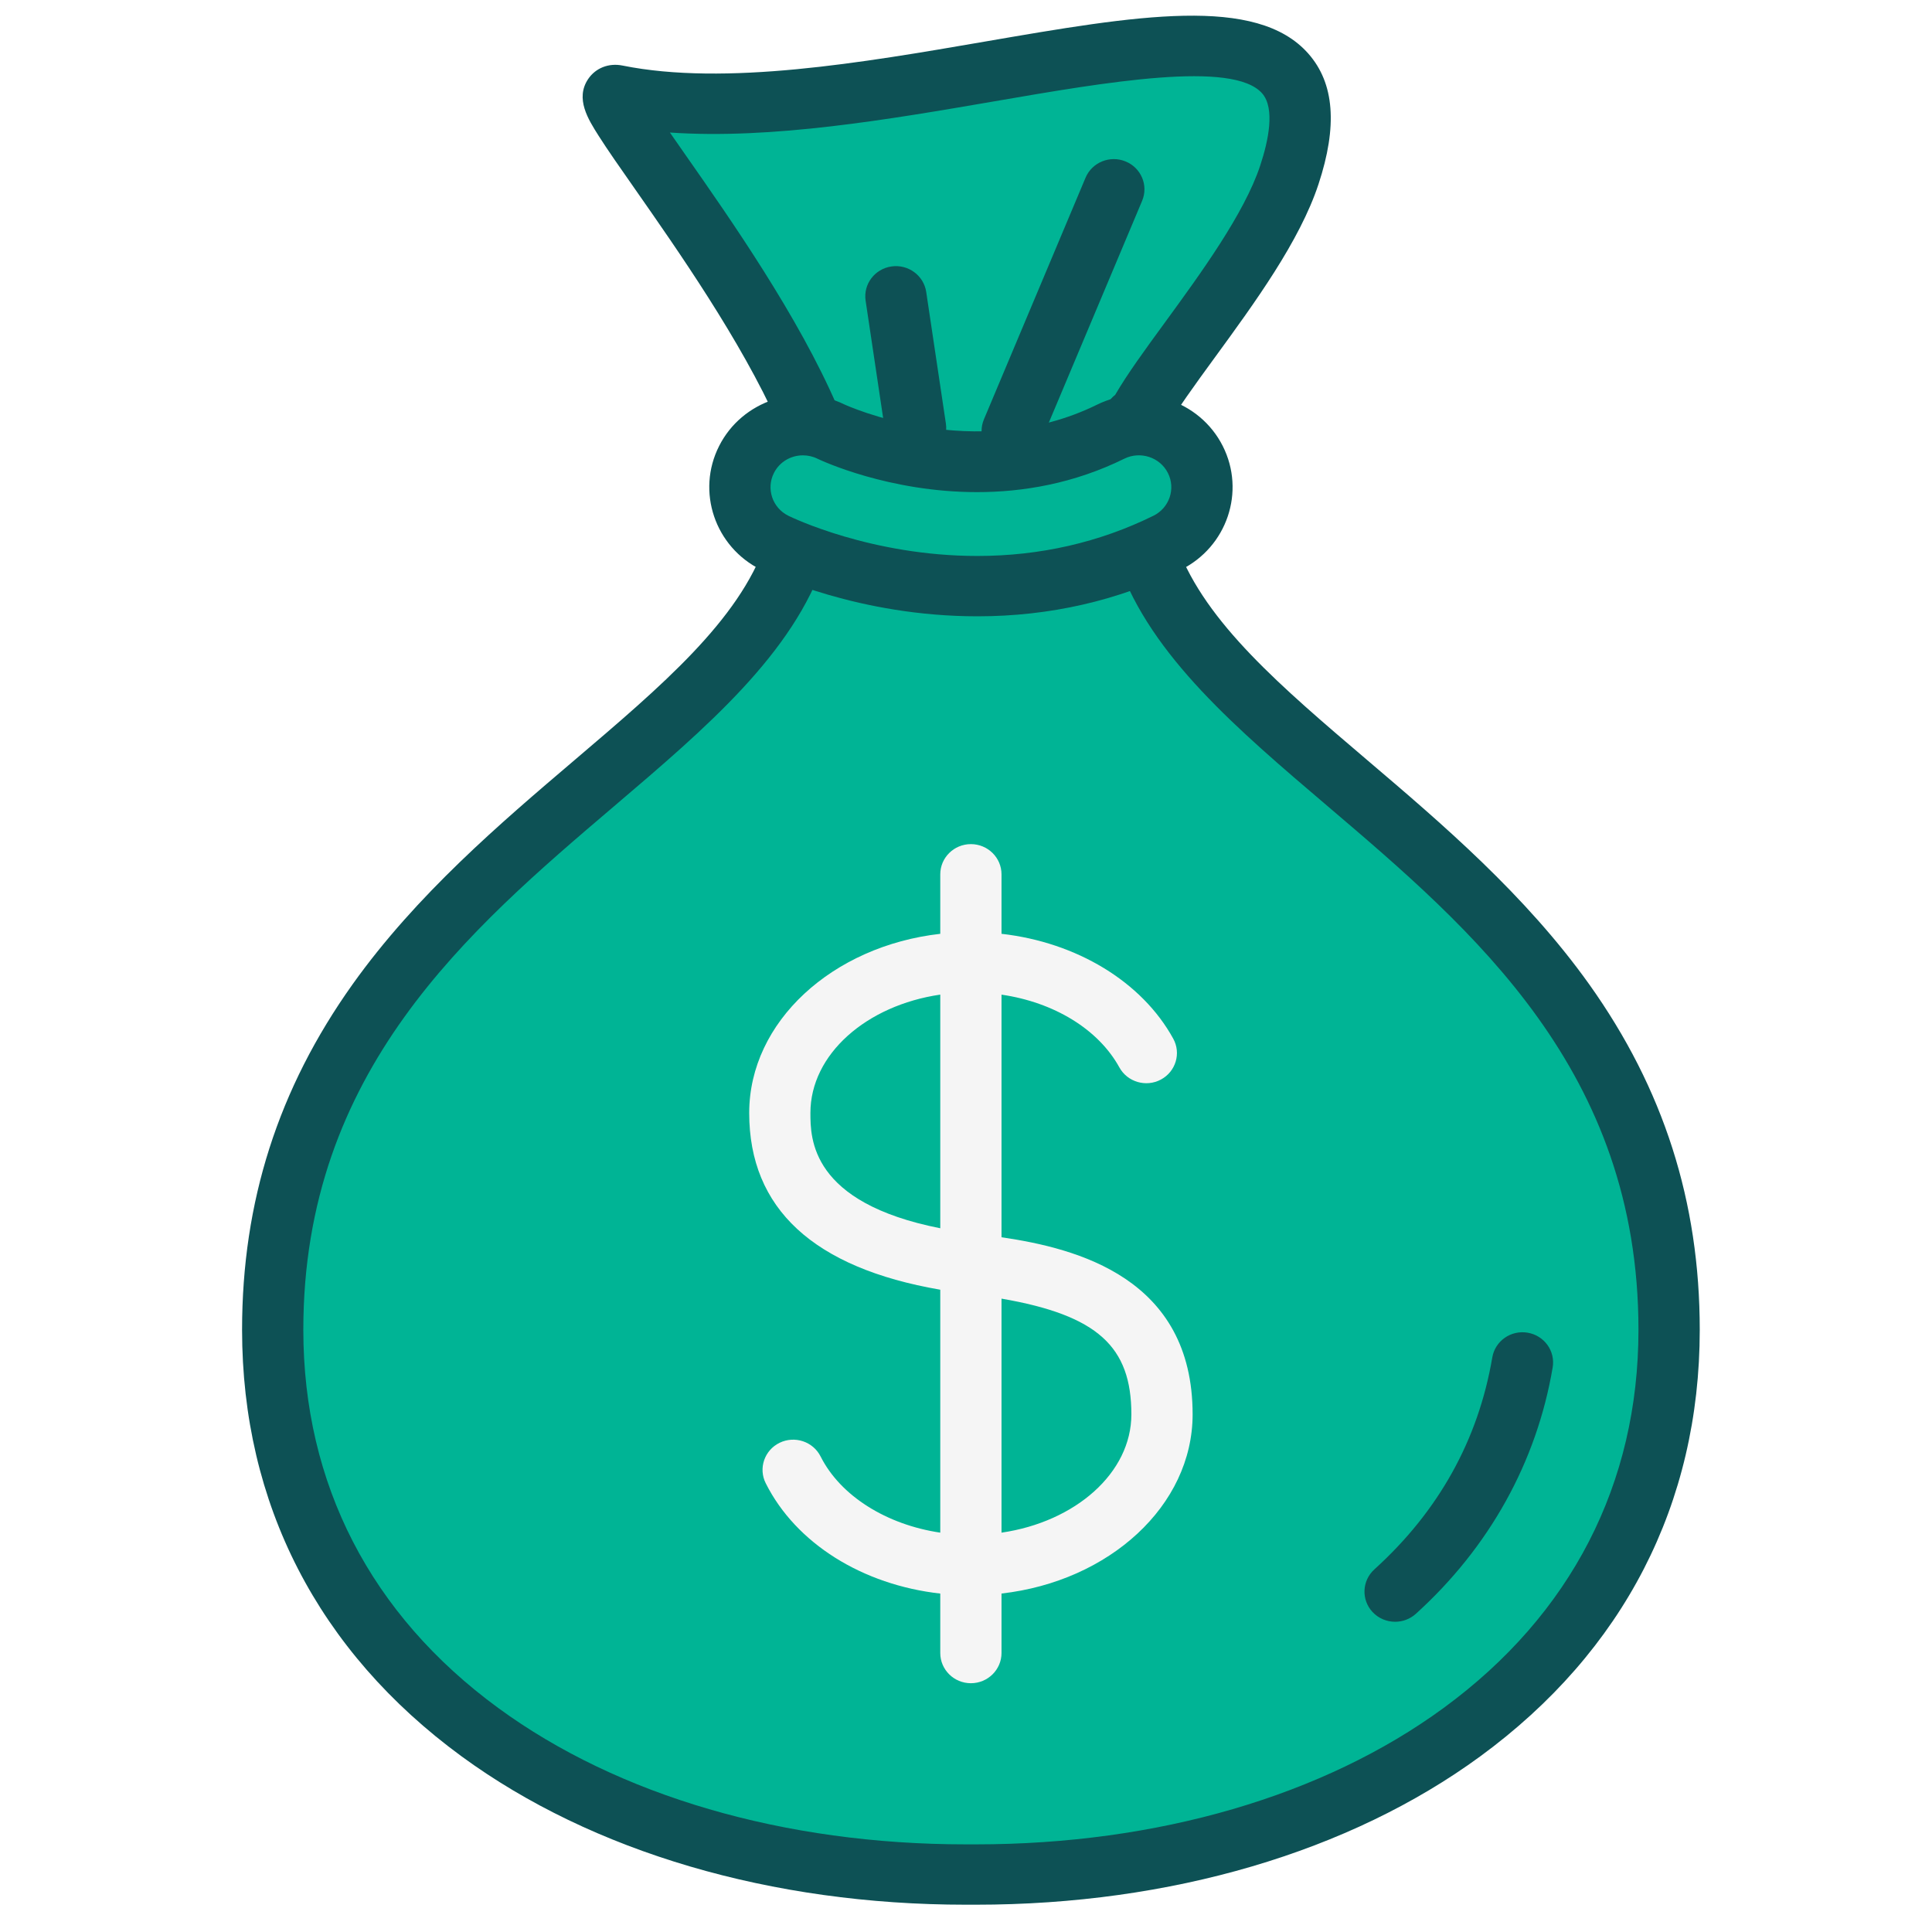
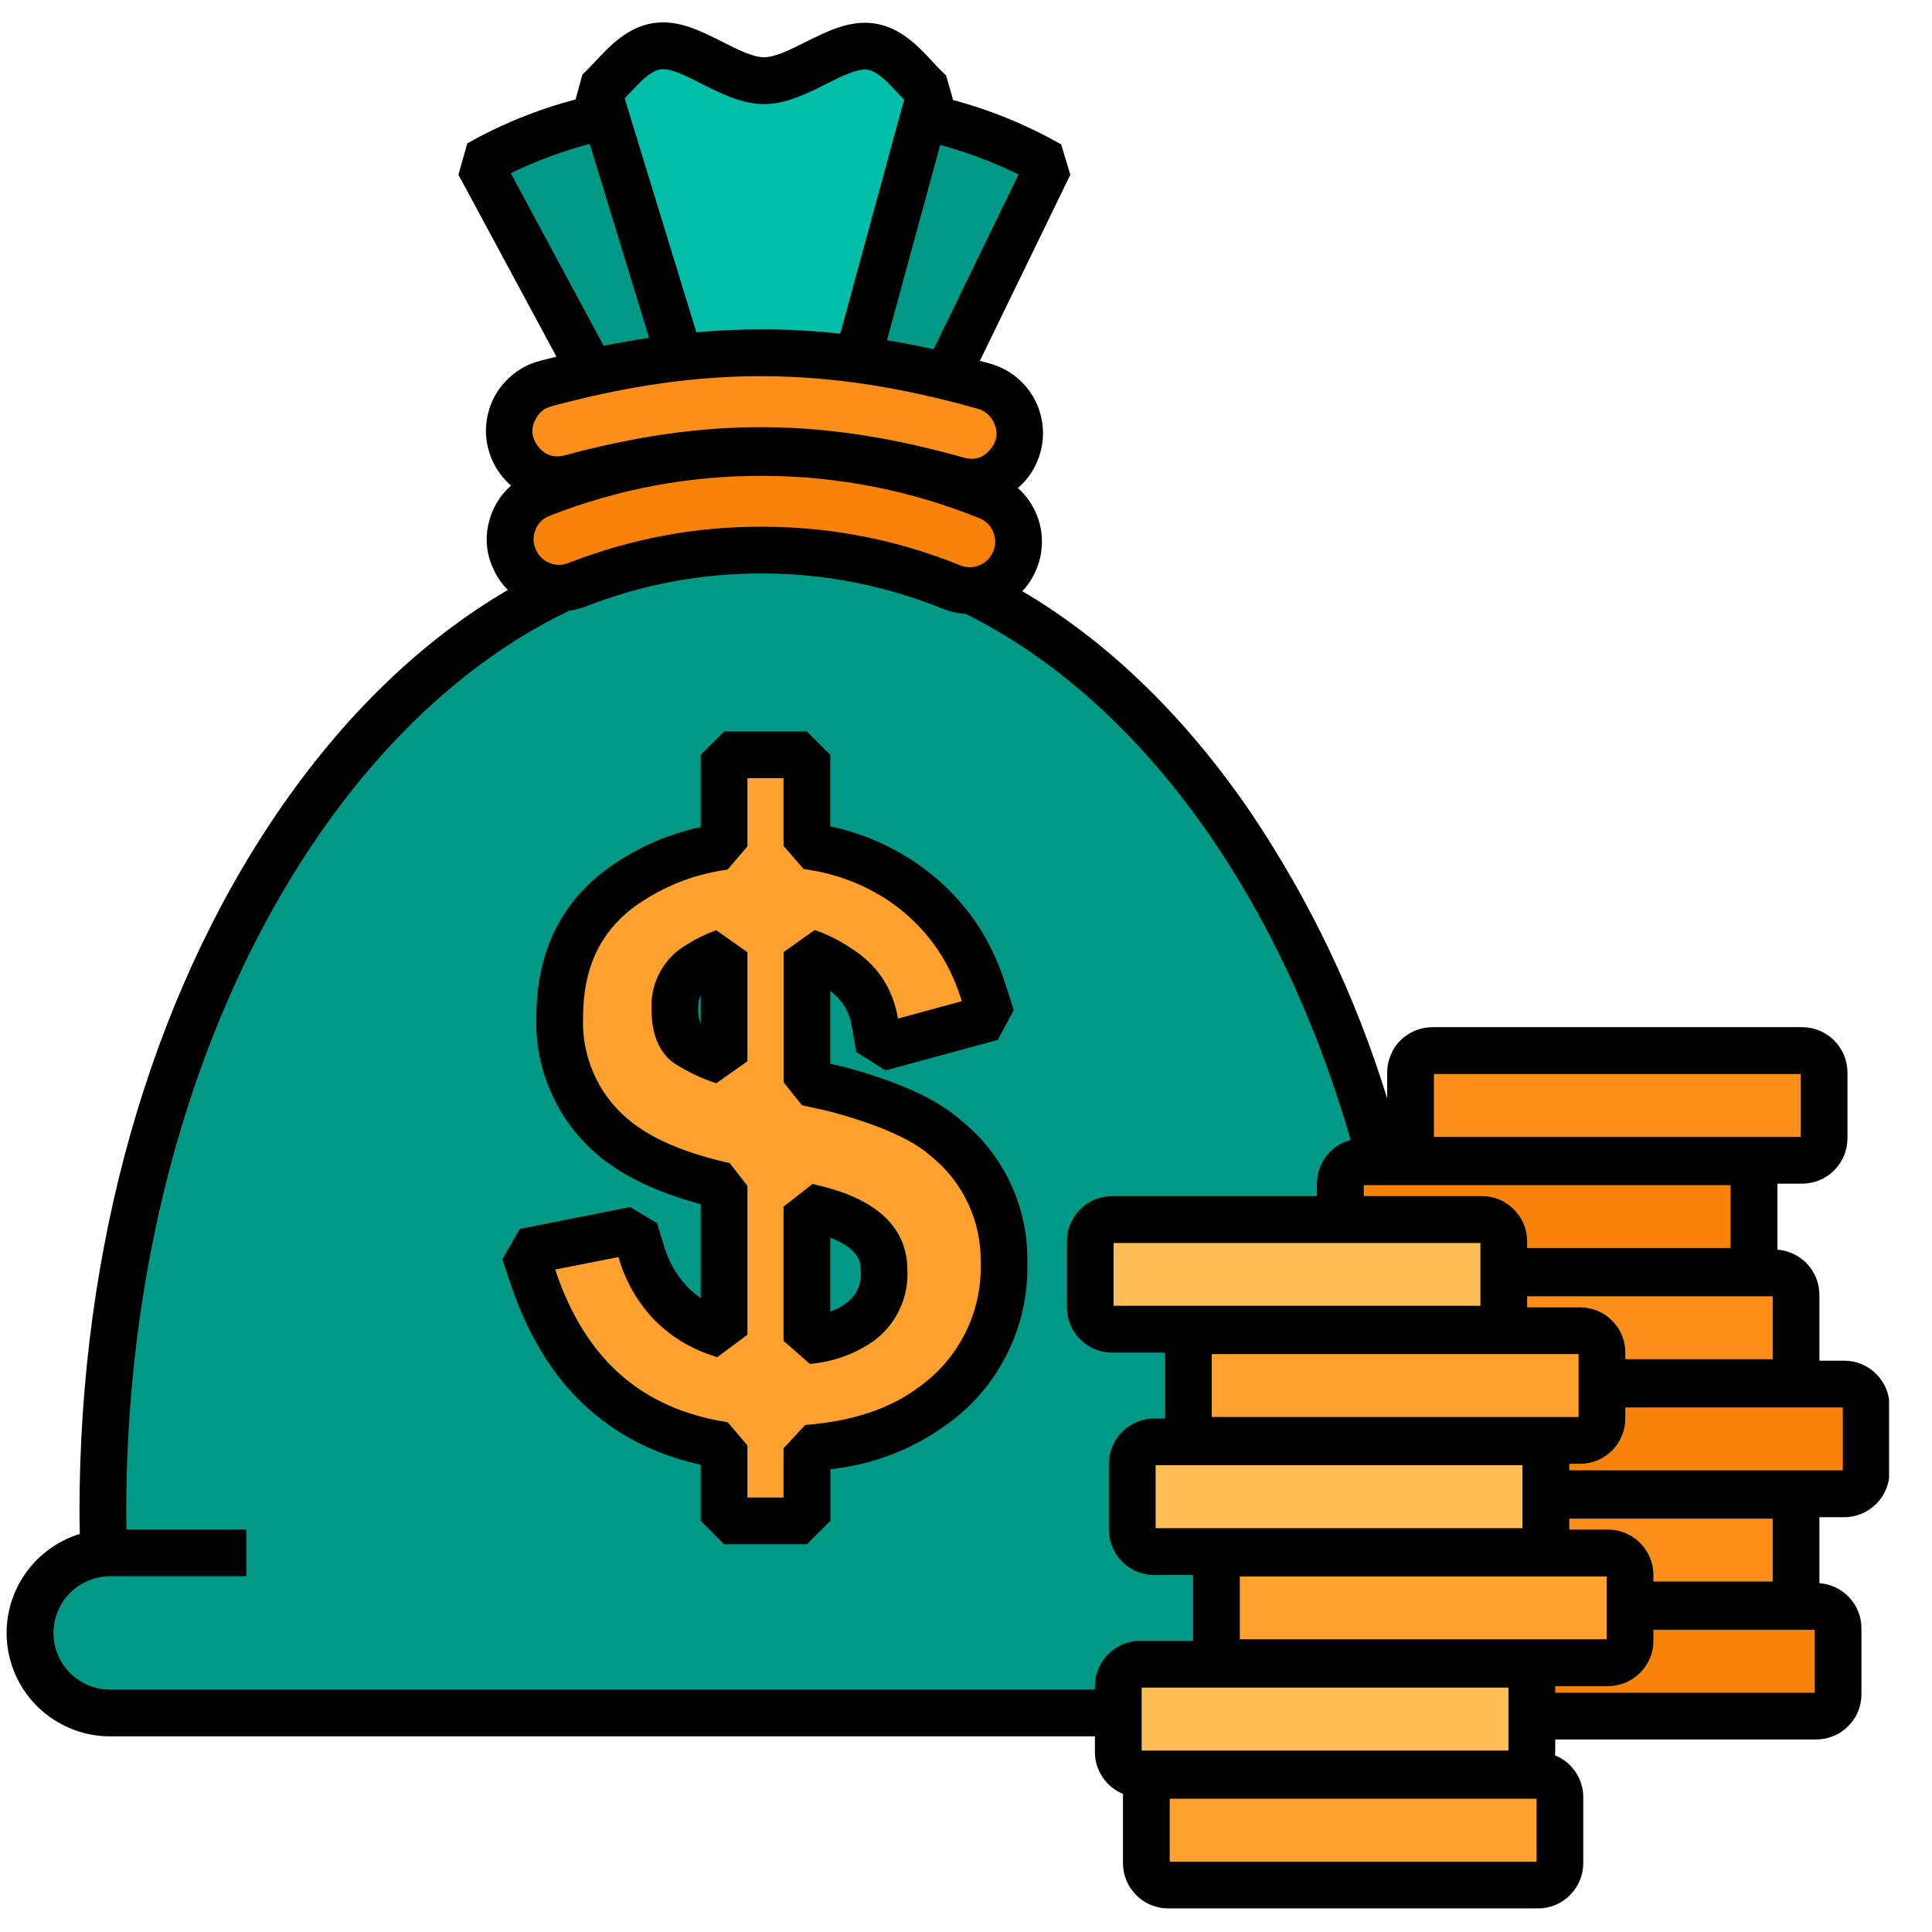
- <svg xmlns="http://www.w3.org/2000/svg" width="47" height="47" viewBox="0 0 47 47" fill="none">
-   <path d="M19.359 13.377C17.519 18.918 6.635 21.665 6.635 32.352C6.635 40.784 14.455 45.603 23.498 45.603H23.742C32.785 45.603 40.605 40.784 40.605 32.352C40.605 21.736 29.865 18.955 27.919 13.487L27.595 10.182L27.695 10.12C28.42 8.765 30.703 6.268 31.367 4.257C33.531 -2.302 21.761 3.681 14.997 2.317C14.339 2.185 18.086 6.465 19.685 10.182L19.359 13.377Z" fill="#00B495" />
-   <path d="M23.741 46.336H23.497C18.765 46.336 14.409 45.054 11.23 42.728C7.736 40.17 5.889 36.581 5.889 32.35C5.889 29.233 6.769 26.484 8.577 23.946C10.133 21.763 12.171 20.028 13.97 18.497C16.114 16.672 17.97 15.093 18.625 13.219L18.924 10.296C18.027 8.287 16.482 6.079 15.451 4.604C15.089 4.087 14.777 3.641 14.565 3.307C14.308 2.902 13.989 2.4 14.307 1.924C14.489 1.653 14.811 1.527 15.145 1.595C17.646 2.099 20.992 1.523 23.945 1.014C27.646 0.376 30.569 -0.127 31.83 1.307C32.462 2.025 32.543 3.064 32.075 4.482C31.617 5.869 30.523 7.367 29.558 8.69C29.072 9.356 28.611 9.988 28.367 10.434L28.651 13.323C29.338 15.152 31.162 16.704 33.269 18.498C35.068 20.029 37.105 21.764 38.662 23.947C40.47 26.485 41.35 29.234 41.35 32.351C41.35 36.581 39.503 40.17 36.009 42.728C32.83 45.055 28.473 46.336 23.741 46.336ZM16.297 3.224C16.421 3.404 16.552 3.59 16.677 3.77C17.773 5.336 19.428 7.701 20.371 9.893C20.419 10.007 20.439 10.131 20.426 10.254L20.1 13.449C20.094 13.502 20.084 13.553 20.067 13.604C19.305 15.896 17.186 17.7 14.944 19.609C11.398 22.628 7.379 26.048 7.379 32.351C7.379 36.099 9.018 39.279 12.119 41.549C15.042 43.689 19.082 44.868 23.497 44.868H23.741C28.156 44.868 32.197 43.689 35.12 41.549C38.22 39.279 39.859 36.098 39.859 32.351C39.859 26.048 35.84 22.628 32.294 19.609C30.091 17.734 28.01 15.962 27.215 13.729C27.195 13.673 27.182 13.616 27.176 13.557L26.851 10.251C26.827 10.002 26.933 9.759 27.129 9.606C27.421 9.102 27.854 8.509 28.348 7.833C29.204 6.659 30.271 5.198 30.657 4.028C30.856 3.428 31.024 2.636 30.704 2.271C29.995 1.465 26.916 1.995 24.201 2.463C21.634 2.904 18.782 3.396 16.297 3.224Z" fill="#0D5155" />
-   <path d="M24.624 11.218C24.529 11.218 24.432 11.199 24.338 11.162C23.958 11.007 23.778 10.577 23.936 10.202L26.408 4.324C26.565 3.949 27.001 3.771 27.381 3.927C27.762 4.082 27.942 4.512 27.784 4.887L25.312 10.764C25.193 11.047 24.916 11.218 24.624 11.218Z" fill="#0D5155" />
-   <path d="M22.273 11.148C21.91 11.148 21.591 10.886 21.537 10.521L21.058 7.315C20.998 6.914 21.279 6.541 21.686 6.482C22.093 6.423 22.471 6.7 22.532 7.101L23.011 10.306C23.071 10.708 22.789 11.081 22.382 11.14C22.345 11.146 22.309 11.148 22.273 11.148Z" fill="#0D5155" />
-   <path d="M29.013 34.407C29.013 31.092 26.202 30.368 24.364 30.099V24.197C25.637 24.382 26.719 25.036 27.231 25.967C27.427 26.323 27.88 26.456 28.241 26.263C28.603 26.069 28.738 25.623 28.541 25.267C27.778 23.878 26.186 22.923 24.364 22.717V21.27C24.364 20.864 24.03 20.535 23.619 20.535C23.208 20.535 22.874 20.864 22.874 21.27V22.717C20.251 23.014 18.226 24.855 18.226 27.075C18.226 29.4 19.789 30.844 22.874 31.375V37.285C21.568 37.091 20.447 36.394 19.963 35.432C19.78 35.068 19.333 34.92 18.965 35.099C18.596 35.279 18.445 35.721 18.628 36.083C19.364 37.55 20.985 38.555 22.874 38.767V40.213C22.874 40.619 23.208 40.948 23.619 40.948C24.03 40.948 24.364 40.618 24.364 40.213V38.766C26.987 38.468 29.013 36.627 29.013 34.407ZM19.715 27.074C19.715 25.648 21.077 24.458 22.874 24.196V29.88C19.715 29.257 19.715 27.692 19.715 27.074ZM24.364 37.285V31.592C26.705 31.997 27.523 32.762 27.523 34.407C27.523 35.832 26.161 37.023 24.364 37.285Z" fill="#F5F5F5" />
-   <path d="M33.939 39.453C33.738 39.453 33.537 39.373 33.39 39.216C33.112 38.917 33.132 38.453 33.435 38.178C34.998 36.763 35.962 35.029 36.303 33.023C36.371 32.623 36.754 32.353 37.16 32.42C37.566 32.487 37.84 32.865 37.772 33.266C37.382 35.569 36.23 37.642 34.443 39.26C34.3 39.389 34.119 39.453 33.939 39.453Z" fill="#0D5155" />
-   <path d="M23.778 14.261C21.035 14.261 18.976 13.269 18.848 13.206C18.09 12.833 17.783 11.925 18.163 11.178C18.54 10.434 19.456 10.13 20.213 10.499C20.271 10.527 23.712 12.136 27.023 10.503C27.781 10.131 28.702 10.432 29.08 11.179C29.458 11.925 29.152 12.834 28.394 13.207C26.787 13.997 25.191 14.261 23.778 14.261Z" fill="#00B495" />
-   <path d="M23.777 14.993C20.896 14.993 18.749 13.977 18.514 13.861C17.39 13.307 16.933 11.955 17.495 10.848C18.053 9.746 19.42 9.292 20.542 9.839C20.567 9.851 23.728 11.304 26.689 9.844C27.814 9.292 29.185 9.742 29.745 10.848C30.307 11.956 29.85 13.307 28.727 13.861C27.201 14.613 25.536 14.993 23.777 14.993ZM19.533 11.077C19.242 11.077 18.965 11.234 18.828 11.505C18.633 11.888 18.791 12.356 19.179 12.547C19.26 12.587 21.194 13.525 23.776 13.525C25.302 13.525 26.743 13.195 28.059 12.547C28.448 12.356 28.606 11.888 28.411 11.505C28.218 11.123 27.742 10.967 27.353 11.158C26.117 11.768 24.875 11.972 23.768 11.972C21.623 11.972 19.988 11.208 19.886 11.159C19.773 11.103 19.652 11.077 19.533 11.077Z" fill="#0D5155" />
+ <svg xmlns="http://www.w3.org/2000/svg" width="90" zoomAndPan="magnify" viewBox="0 0 67.5 67.5" height="90" preserveAspectRatio="xMidYMid meet" version="1.0">
+   <defs>
+     <clipPath id="id1">
+       <path d="M 0 0.676 L 66 0.676 L 66 66.676 L 0 66.676 Z M 0 0.676 " clip-rule="nonzero" />
+     </clipPath>
+   </defs>
+   <path fill="#009986" d="M 49.594 57.582 C 49.742 56.027 49.82 54.441 49.82 52.828 C 49.82 34.113 39.477 18.941 26.719 18.941 C 13.957 18.941 3.613 34.113 3.613 52.828 C 3.613 54.441 3.691 56.027 3.84 57.582 Z M 49.594 57.582 " fill-opacity="1" fill-rule="nonzero" />
+   <path fill="#009986" d="M 8.625 54.254 L 3.867 54.254 C 3.496 54.254 3.137 54.328 2.797 54.469 C 2.453 54.609 2.148 54.812 1.887 55.074 C 1.625 55.336 1.426 55.641 1.281 55.98 C 1.141 56.324 1.07 56.68 1.07 57.051 C 1.07 57.422 1.141 57.777 1.281 58.121 C 1.426 58.465 1.625 58.766 1.887 59.027 C 2.152 59.293 2.453 59.492 2.797 59.637 C 3.137 59.777 3.496 59.848 3.867 59.848 L 49.57 59.848 C 49.941 59.848 50.297 59.777 50.641 59.637 C 50.98 59.492 51.285 59.293 51.547 59.027 C 51.809 58.766 52.012 58.465 52.152 58.121 C 52.297 57.777 52.367 57.422 52.367 57.051 C 52.367 56.68 52.297 56.324 52.152 55.98 C 52.012 55.637 51.809 55.336 51.547 55.074 C 51.285 54.812 50.984 54.609 50.641 54.469 C 50.297 54.324 49.941 54.254 49.57 54.254 L 44.809 54.254 " fill-opacity="1" fill-rule="nonzero" />
+   <path fill="#ffa12e" d="M 33.031 39.738 C 32.281 39.086 31.031 38.531 29.199 38.039 L 28.211 37.816 L 28.211 33.262 C 28.594 33.398 28.953 33.578 29.293 33.809 C 30.004 34.242 30.43 34.871 30.578 35.688 L 30.742 36.609 L 34.66 35.539 L 34.383 34.684 C 33.887 33.059 32.938 31.762 31.531 30.801 C 30.523 30.125 29.414 29.711 28.211 29.551 L 28.211 26.371 L 25.316 26.371 L 25.316 29.574 C 24.035 29.75 22.867 30.207 21.805 30.945 C 20.324 31.996 19.574 33.543 19.574 35.539 C 19.547 36.332 19.691 37.09 20.008 37.812 C 20.324 38.539 20.781 39.16 21.379 39.68 C 22.234 40.43 23.504 41.004 25.145 41.387 L 25.316 41.43 L 25.316 46.633 C 25.219 46.605 25.121 46.574 25.027 46.539 C 24.406 46.316 23.867 45.969 23.414 45.492 C 22.941 44.977 22.609 44.383 22.418 43.711 L 22.191 42.973 L 18.34 43.734 L 18.652 44.656 C 19.789 48.027 22.027 49.988 25.316 50.5 L 25.316 53.137 L 28.211 53.137 L 28.211 50.598 C 30.008 50.461 31.484 49.965 32.605 49.117 C 33.406 48.543 34.027 47.816 34.465 46.938 C 34.906 46.055 35.117 45.121 35.094 44.137 C 35.113 43.285 34.945 42.469 34.582 41.695 C 34.219 40.922 33.703 40.27 33.031 39.738 Z M 24.051 36.484 C 23.746 36.277 23.598 35.859 23.598 35.203 C 23.586 34.887 23.656 34.594 23.812 34.32 C 23.969 34.047 24.184 33.836 24.457 33.688 C 24.73 33.516 25.016 33.379 25.316 33.27 L 25.316 37.078 C 24.871 36.93 24.449 36.734 24.051 36.484 Z M 30.062 46.191 C 29.504 46.57 28.887 46.789 28.211 46.84 L 28.211 42.156 L 28.324 42.184 C 30.906 42.766 30.906 43.941 30.906 44.383 C 30.926 44.734 30.859 45.07 30.711 45.391 C 30.562 45.711 30.344 45.977 30.062 46.191 Z M 30.062 46.191 " fill-opacity="1" fill-rule="nonzero" />
+   <path fill="#009986" d="M 23.441 18.133 L 30.652 18.145 L 36.68 5.746 C 34.305 4.359 30.777 3.465 26.832 3.426 C 26.793 3.426 26.758 3.426 26.723 3.426 C 26.684 3.426 26.648 3.426 26.613 3.426 C 22.664 3.453 19.137 4.336 16.754 5.715 Z M 23.441 18.133 " fill-opacity="1" fill-rule="nonzero" />
+   <path fill="#00bea7" d="M 30.43 1.625 C 29.293 1.469 27.926 2.82 26.707 2.82 C 25.488 2.816 24.133 1.461 22.996 1.613 C 22.129 1.727 21.566 2.613 20.914 3.211 L 24.754 15.734 L 29.105 15.742 L 32.52 3.238 C 31.863 2.637 31.301 1.746 30.43 1.625 Z M 30.43 1.625 " fill-opacity="1" fill-rule="nonzero" />
+   <path fill="#f9820b" d="M 35.398 19.719 C 35.301 19.906 35.172 20.07 35.012 20.211 C 34.852 20.348 34.672 20.457 34.473 20.527 C 34.277 20.602 34.07 20.637 33.859 20.633 C 33.645 20.629 33.441 20.586 33.246 20.508 C 31.152 19.66 28.973 19.23 26.715 19.219 C 24.453 19.207 22.273 19.609 20.168 20.43 C 19.973 20.508 19.766 20.547 19.555 20.551 C 19.344 20.551 19.137 20.512 18.938 20.438 C 18.742 20.363 18.562 20.254 18.406 20.113 C 18.246 19.973 18.121 19.805 18.023 19.617 C 17.914 19.402 17.855 19.18 17.84 18.938 C 17.828 18.699 17.863 18.469 17.945 18.246 C 18.031 18.02 18.156 17.824 18.324 17.652 C 18.488 17.48 18.684 17.352 18.906 17.262 C 21.422 16.277 24.031 15.793 26.734 15.809 C 29.438 15.824 32.039 16.34 34.543 17.352 C 34.766 17.445 34.957 17.578 35.121 17.75 C 35.289 17.922 35.41 18.121 35.492 18.348 C 35.574 18.574 35.605 18.805 35.59 19.043 C 35.574 19.281 35.508 19.508 35.398 19.719 Z M 35.398 19.719 " fill-opacity="1" fill-rule="nonzero" />
+   <path fill="#fc8f1a" d="M 33.469 16.941 C 28.633 15.574 24.797 15.551 19.945 16.863 C 19.734 16.918 19.52 16.934 19.301 16.906 C 19.082 16.879 18.875 16.812 18.684 16.707 C 18.492 16.602 18.324 16.461 18.188 16.293 C 18.047 16.121 17.945 15.93 17.883 15.723 C 17.812 15.5 17.789 15.273 17.812 15.039 C 17.836 14.809 17.906 14.59 18.02 14.387 C 18.133 14.184 18.281 14.012 18.465 13.867 C 18.648 13.723 18.852 13.621 19.074 13.562 C 24.516 12.098 28.953 12.125 34.375 13.652 C 34.602 13.715 34.805 13.816 34.984 13.965 C 35.168 14.109 35.312 14.285 35.426 14.488 C 35.535 14.695 35.602 14.914 35.621 15.145 C 35.645 15.375 35.617 15.602 35.547 15.824 C 35.48 16.035 35.375 16.223 35.234 16.391 C 35.094 16.559 34.926 16.695 34.73 16.801 C 34.539 16.902 34.332 16.969 34.113 16.992 C 33.895 17.016 33.68 17 33.469 16.941 Z M 33.469 16.941 " fill-opacity="1" fill-rule="nonzero" />
+   <path fill="#f9820b" d="M 50.535 56.125 L 63.453 56.125 C 63.664 56.125 63.844 56.199 63.996 56.348 C 64.145 56.5 64.219 56.68 64.219 56.891 L 64.219 59.191 C 64.219 59.402 64.145 59.582 63.996 59.734 C 63.844 59.883 63.664 59.957 63.453 59.957 L 50.535 59.957 C 50.324 59.957 50.145 59.883 49.996 59.734 C 49.844 59.582 49.77 59.402 49.77 59.191 L 49.77 56.891 C 49.77 56.68 49.844 56.5 49.996 56.348 C 50.145 56.199 50.324 56.125 50.535 56.125 Z M 50.535 56.125 " fill-opacity="1" fill-rule="nonzero" />
+   <path fill="#fc8f1a" d="M 49.066 52.242 L 61.984 52.242 C 62.195 52.242 62.375 52.316 62.523 52.465 C 62.676 52.613 62.75 52.797 62.75 53.008 L 62.75 55.309 C 62.75 55.52 62.676 55.699 62.523 55.848 C 62.375 56 62.195 56.074 61.984 56.074 L 49.066 56.074 C 48.855 56.074 48.676 56 48.523 55.848 C 48.375 55.699 48.301 55.52 48.301 55.309 L 48.301 53.008 C 48.301 52.797 48.375 52.613 48.523 52.465 C 48.676 52.316 48.855 52.242 49.066 52.242 Z M 49.066 52.242 " fill-opacity="1" fill-rule="nonzero" />
+   <path fill="#f9820b" d="M 51.516 48.355 L 64.434 48.355 C 64.645 48.355 64.824 48.434 64.977 48.582 C 65.125 48.73 65.199 48.91 65.199 49.125 L 65.199 51.422 C 65.199 51.637 65.125 51.816 64.977 51.965 C 64.824 52.113 64.645 52.191 64.434 52.191 L 51.516 52.191 C 51.305 52.191 51.125 52.113 50.977 51.965 C 50.824 51.816 50.75 51.637 50.75 51.422 L 50.75 49.125 C 50.75 48.91 50.824 48.73 50.977 48.582 C 51.125 48.434 51.305 48.355 51.516 48.355 Z M 51.516 48.355 " fill-opacity="1" fill-rule="nonzero" />
+   <path fill="#fc8f1a" d="M 49.066 44.473 L 61.984 44.473 C 62.195 44.473 62.375 44.547 62.523 44.699 C 62.676 44.848 62.75 45.027 62.75 45.238 L 62.75 47.539 C 62.75 47.75 62.676 47.93 62.523 48.082 C 62.375 48.23 62.195 48.305 61.984 48.305 L 49.066 48.305 C 48.855 48.305 48.676 48.23 48.523 48.082 C 48.375 47.93 48.301 47.75 48.301 47.539 L 48.301 45.238 C 48.301 45.027 48.375 44.848 48.523 44.699 C 48.676 44.547 48.855 44.473 49.066 44.473 Z M 49.066 44.473 " fill-opacity="1" fill-rule="nonzero" />
+   <path fill="#f9820b" d="M 47.598 40.59 L 60.512 40.59 C 60.723 40.59 60.906 40.664 61.055 40.812 C 61.203 40.965 61.281 41.145 61.281 41.355 L 61.281 43.656 C 61.281 43.867 61.203 44.047 61.055 44.199 C 60.906 44.348 60.723 44.422 60.512 44.422 L 47.598 44.422 C 47.383 44.422 47.203 44.348 47.055 44.199 C 46.902 44.047 46.828 43.867 46.828 43.656 L 46.828 41.355 C 46.828 41.145 46.902 40.965 47.055 40.812 C 47.203 40.664 47.383 40.59 47.598 40.59 Z M 47.598 40.59 " fill-opacity="1" fill-rule="nonzero" />
+   <path fill="#fc8f1a" d="M 50.047 36.703 L 62.965 36.703 C 63.176 36.703 63.355 36.781 63.504 36.93 C 63.656 37.078 63.73 37.262 63.73 37.473 L 63.73 39.77 C 63.73 39.984 63.656 40.164 63.504 40.312 C 63.355 40.465 63.176 40.539 62.965 40.539 L 50.047 40.539 C 49.836 40.539 49.652 40.465 49.504 40.312 C 49.355 40.164 49.281 39.984 49.281 39.77 L 49.281 37.473 C 49.281 37.262 49.355 37.078 49.504 36.93 C 49.652 36.781 49.836 36.703 50.047 36.703 Z M 50.047 36.703 " fill-opacity="1" fill-rule="nonzero" />
+   <path fill="#ffa12e" d="M 40.816 62.027 L 53.734 62.027 C 53.945 62.027 54.125 62.102 54.273 62.25 C 54.426 62.402 54.5 62.582 54.5 62.793 L 54.5 65.094 C 54.5 65.305 54.426 65.484 54.273 65.637 C 54.125 65.785 53.945 65.859 53.734 65.859 L 40.816 65.859 C 40.605 65.859 40.426 65.785 40.273 65.637 C 40.125 65.484 40.051 65.305 40.051 65.094 L 40.051 62.793 C 40.051 62.582 40.125 62.402 40.273 62.25 C 40.426 62.102 40.605 62.027 40.816 62.027 Z M 40.816 62.027 " fill-opacity="1" fill-rule="nonzero" />
+   <path fill="#ffbe55" d="M 39.836 58.145 L 52.754 58.145 C 52.965 58.145 53.145 58.219 53.293 58.367 C 53.445 58.52 53.52 58.699 53.52 58.91 L 53.52 61.211 C 53.52 61.422 53.445 61.602 53.293 61.75 C 53.145 61.902 52.965 61.977 52.754 61.977 L 39.836 61.977 C 39.625 61.977 39.445 61.902 39.293 61.75 C 39.145 61.602 39.07 61.422 39.07 61.211 L 39.07 58.91 C 39.07 58.699 39.145 58.52 39.293 58.367 C 39.445 58.219 39.625 58.145 39.836 58.145 Z M 39.836 58.145 " fill-opacity="1" fill-rule="nonzero" />
+   <path fill="#ffa12e" d="M 43.266 54.258 L 56.184 54.258 C 56.395 54.258 56.574 54.336 56.727 54.484 C 56.875 54.633 56.949 54.812 56.949 55.027 L 56.949 57.324 C 56.949 57.539 56.875 57.719 56.727 57.867 C 56.574 58.016 56.395 58.094 56.184 58.094 L 43.266 58.094 C 43.055 58.094 42.875 58.016 42.727 57.867 C 42.574 57.719 42.5 57.539 42.5 57.324 L 42.5 55.027 C 42.5 54.812 42.574 54.633 42.727 54.484 C 42.875 54.336 43.055 54.258 43.266 54.258 Z M 43.266 54.258 " fill-opacity="1" fill-rule="nonzero" />
+   <path fill="#ffbe55" d="M 40.328 50.375 L 53.242 50.375 C 53.453 50.375 53.637 50.449 53.785 50.602 C 53.934 50.75 54.008 50.93 54.008 51.141 L 54.008 53.441 C 54.008 53.652 53.934 53.836 53.785 53.984 C 53.637 54.133 53.453 54.207 53.242 54.207 L 40.328 54.207 C 40.113 54.207 39.934 54.133 39.785 53.984 C 39.633 53.836 39.559 53.652 39.559 53.441 L 39.559 51.141 C 39.559 50.93 39.633 50.75 39.785 50.602 C 39.934 50.449 40.113 50.375 40.328 50.375 Z M 40.328 50.375 " fill-opacity="1" fill-rule="nonzero" />
+   <path fill="#ffa12e" d="M 42.285 46.492 L 55.203 46.492 C 55.414 46.492 55.594 46.566 55.746 46.715 C 55.895 46.867 55.969 47.047 55.969 47.258 L 55.969 49.559 C 55.969 49.77 55.895 49.949 55.746 50.102 C 55.594 50.25 55.414 50.324 55.203 50.324 L 42.285 50.324 C 42.074 50.324 41.895 50.25 41.746 50.102 C 41.594 49.949 41.52 49.77 41.52 49.559 L 41.52 47.258 C 41.52 47.047 41.594 46.867 41.746 46.715 C 41.895 46.566 42.074 46.492 42.285 46.492 Z M 42.285 46.492 " fill-opacity="1" fill-rule="nonzero" />
+   <path fill="#ffbe55" d="M 38.855 42.609 L 51.773 42.609 C 51.984 42.609 52.164 42.684 52.316 42.832 C 52.465 42.98 52.539 43.164 52.539 43.375 L 52.539 45.672 C 52.539 45.887 52.465 46.066 52.316 46.215 C 52.164 46.367 51.984 46.441 51.773 46.441 L 38.855 46.441 C 38.645 46.441 38.465 46.367 38.312 46.215 C 38.164 46.066 38.09 45.887 38.09 45.672 L 38.09 43.375 C 38.09 43.164 38.164 42.98 38.312 42.832 C 38.465 42.684 38.645 42.609 38.855 42.609 Z M 38.855 42.609 " fill-opacity="1" fill-rule="nonzero" />
+   <path fill="#000000" d="M 33.543 39.117 C 32.684 38.371 31.363 37.777 29.395 37.25 L 29.008 37.164 L 29.008 34.625 C 29.418 34.93 29.668 35.332 29.754 35.832 L 29.918 36.754 L 30.938 37.398 L 34.859 36.332 L 35.418 35.289 L 35.141 34.43 C 34.586 32.625 33.531 31.188 31.969 30.121 C 31.062 29.516 30.078 29.098 29.008 28.871 L 29.008 26.371 L 28.191 25.555 L 25.297 25.555 L 24.48 26.371 L 24.48 28.895 C 23.332 29.145 22.277 29.605 21.316 30.281 C 19.605 31.492 18.738 33.262 18.738 35.539 C 18.711 36.449 18.879 37.32 19.246 38.152 C 19.609 38.984 20.137 39.699 20.82 40.297 C 21.699 41.062 22.93 41.656 24.48 42.07 L 24.48 45.352 C 24.301 45.227 24.137 45.086 23.984 44.926 C 23.602 44.508 23.332 44.02 23.18 43.473 L 22.953 42.734 L 22.016 42.172 L 18.164 42.934 L 17.547 43.996 L 17.859 44.918 C 19.02 48.355 21.242 50.457 24.48 51.176 L 24.48 53.133 L 25.297 53.953 L 28.191 53.953 L 29.012 53.133 L 29.012 51.332 C 30.504 51.168 31.859 50.648 33.078 49.77 C 33.984 49.121 34.684 48.297 35.184 47.301 C 35.68 46.305 35.918 45.25 35.891 44.137 C 35.914 43.164 35.719 42.234 35.309 41.352 C 34.895 40.469 34.305 39.723 33.543 39.117 Z M 32.094 48.469 C 31.105 49.215 29.77 49.66 28.133 49.785 L 27.375 50.598 L 27.375 52.32 L 26.113 52.32 L 26.113 50.5 L 25.426 49.691 C 22.418 49.223 20.453 47.492 19.41 44.395 L 19.395 44.355 L 21.609 43.918 L 21.617 43.949 C 21.848 44.746 22.242 45.445 22.805 46.055 C 23.348 46.621 23.988 47.039 24.727 47.305 C 24.836 47.344 24.949 47.383 25.059 47.418 L 26.113 46.633 L 26.113 41.43 L 25.496 40.637 L 25.312 40.594 C 23.801 40.238 22.652 39.727 21.898 39.066 C 21.387 38.625 21 38.098 20.73 37.477 C 20.465 36.859 20.344 36.215 20.371 35.539 C 20.371 33.797 20.988 32.512 22.258 31.613 C 23.215 30.949 24.266 30.539 25.418 30.383 L 26.113 29.574 L 26.113 27.188 L 27.375 27.188 L 27.375 29.555 L 28.078 30.363 C 29.156 30.504 30.152 30.875 31.059 31.477 C 32.305 32.336 33.148 33.488 33.59 34.938 L 33.602 34.98 L 31.375 35.586 L 31.367 35.547 C 31.18 34.5 30.633 33.695 29.734 33.129 C 29.336 32.863 28.914 32.648 28.465 32.492 L 27.379 33.262 L 27.379 37.816 L 28.016 38.613 L 28.992 38.832 C 30.66 39.281 31.836 39.793 32.48 40.355 L 32.5 40.371 C 33.07 40.828 33.512 41.387 33.824 42.047 C 34.133 42.711 34.277 43.406 34.262 44.137 C 34.285 44.996 34.105 45.809 33.723 46.574 C 33.336 47.34 32.793 47.973 32.094 48.469 Z M 32.094 48.469 " fill-opacity="1" fill-rule="nonzero" />
+   <path fill="#000000" d="M 24.004 32.996 C 23.609 33.223 23.301 33.531 23.078 33.926 C 22.855 34.324 22.75 34.746 22.762 35.203 C 22.762 35.551 22.762 36.609 23.574 37.16 C 24.027 37.449 24.512 37.68 25.023 37.848 L 26.113 37.078 L 26.113 33.27 L 25.023 32.5 C 24.664 32.629 24.324 32.793 24.004 32.996 Z M 24.48 35.785 C 24.41 35.598 24.383 35.402 24.395 35.203 C 24.391 35.051 24.418 34.906 24.48 34.766 Z M 24.48 35.785 " fill-opacity="1" fill-rule="nonzero" />
+   <path fill="#000000" d="M 28.492 41.391 L 28.391 41.363 L 27.375 42.156 L 27.375 46.844 L 28.293 47.652 C 29.113 47.582 29.859 47.312 30.535 46.844 L 30.543 46.836 C 30.926 46.547 31.223 46.188 31.426 45.754 C 31.633 45.32 31.723 44.863 31.703 44.383 C 31.703 42.879 30.625 41.871 28.492 41.391 Z M 29.547 45.543 C 29.383 45.66 29.203 45.754 29.008 45.824 L 29.008 43.242 C 30.07 43.652 30.07 44.148 30.07 44.383 C 30.109 44.867 29.938 45.254 29.547 45.543 Z M 29.547 45.543 " fill-opacity="1" fill-rule="nonzero" />
+   <g clip-path="url(#id1)">
+     <path fill="#000000" d="M 64.434 47.539 L 63.566 47.539 L 63.566 45.238 C 63.566 45.039 63.527 44.848 63.457 44.66 C 63.383 44.473 63.277 44.309 63.141 44.16 C 63.004 44.016 62.848 43.898 62.664 43.812 C 62.484 43.727 62.297 43.676 62.098 43.66 L 62.098 41.355 L 62.961 41.355 C 63.172 41.355 63.375 41.312 63.57 41.234 C 63.762 41.152 63.934 41.039 64.082 40.891 C 64.23 40.742 64.344 40.57 64.426 40.375 C 64.504 40.184 64.547 39.98 64.547 39.77 L 64.547 37.473 C 64.547 37.262 64.504 37.059 64.426 36.867 C 64.344 36.672 64.23 36.5 64.082 36.352 C 63.934 36.203 63.762 36.09 63.57 36.008 C 63.375 35.93 63.172 35.887 62.961 35.887 L 50.047 35.887 C 49.836 35.887 49.633 35.93 49.441 36.008 C 49.246 36.09 49.074 36.203 48.926 36.352 C 48.777 36.5 48.664 36.672 48.586 36.867 C 48.504 37.059 48.465 37.262 48.465 37.473 L 48.465 38.375 C 47.367 34.82 45.785 31.496 43.711 28.406 C 41.395 25.008 38.68 22.398 35.719 20.656 C 35.875 20.488 36.008 20.301 36.113 20.098 C 36.242 19.848 36.332 19.586 36.375 19.309 C 36.414 19.031 36.414 18.754 36.363 18.48 C 36.312 18.203 36.219 17.941 36.082 17.699 C 35.945 17.453 35.773 17.238 35.562 17.051 C 35.922 16.742 36.172 16.363 36.316 15.914 C 36.422 15.586 36.461 15.25 36.43 14.91 C 36.398 14.566 36.301 14.242 36.141 13.941 C 35.977 13.637 35.762 13.379 35.492 13.164 C 35.223 12.949 34.922 12.797 34.59 12.703 C 34.473 12.668 34.355 12.641 34.234 12.609 L 37.395 6.105 L 37.074 5.043 C 35.875 4.363 34.609 3.844 33.277 3.488 L 33.289 3.453 L 33.055 2.637 C 32.906 2.5 32.754 2.34 32.598 2.172 C 32.09 1.625 31.457 0.941 30.523 0.816 C 29.68 0.699 28.895 1.094 28.133 1.473 C 27.617 1.734 27.082 2 26.691 2 C 26.305 2 25.77 1.73 25.254 1.469 C 24.496 1.086 23.715 0.688 22.871 0.801 C 21.938 0.926 21.305 1.602 20.797 2.148 C 20.641 2.316 20.492 2.473 20.348 2.605 L 20.117 3.445 L 20.125 3.469 C 18.793 3.82 17.527 4.332 16.328 5.008 L 16.016 6.102 L 19.441 12.461 C 19.246 12.512 19.055 12.559 18.855 12.609 C 18.402 12.73 18.016 12.961 17.688 13.297 C 17.363 13.633 17.148 14.027 17.043 14.484 C 16.938 14.941 16.957 15.391 17.105 15.836 C 17.25 16.281 17.5 16.656 17.855 16.965 C 17.551 17.234 17.324 17.562 17.176 17.941 C 16.914 18.641 16.949 19.32 17.289 19.984 C 17.406 20.219 17.559 20.43 17.742 20.613 C 14.754 22.359 12.02 24.98 9.688 28.402 C 5.23 34.938 2.777 43.609 2.777 52.824 C 2.777 53.082 2.785 53.336 2.789 53.594 C 2.375 53.719 1.996 53.914 1.652 54.18 C 1.309 54.441 1.02 54.754 0.789 55.121 C 0.559 55.488 0.398 55.883 0.309 56.305 C 0.219 56.73 0.207 57.156 0.27 57.586 C 0.336 58.012 0.473 58.418 0.68 58.797 C 0.891 59.176 1.16 59.504 1.488 59.789 C 1.816 60.07 2.184 60.285 2.586 60.438 C 2.992 60.59 3.414 60.664 3.848 60.664 L 38.254 60.664 L 38.254 61.211 C 38.254 61.531 38.344 61.824 38.523 62.094 C 38.703 62.359 38.941 62.555 39.238 62.676 C 39.234 62.715 39.234 62.754 39.234 62.793 L 39.234 65.094 C 39.234 65.305 39.273 65.504 39.355 65.699 C 39.434 65.895 39.551 66.062 39.699 66.211 C 39.848 66.359 40.016 66.477 40.211 66.555 C 40.406 66.637 40.605 66.676 40.816 66.676 L 53.734 66.676 C 53.941 66.676 54.145 66.637 54.34 66.555 C 54.531 66.477 54.703 66.359 54.852 66.211 C 55 66.062 55.113 65.895 55.195 65.699 C 55.277 65.504 55.316 65.305 55.316 65.094 L 55.316 62.793 C 55.316 62.473 55.227 62.18 55.047 61.91 C 54.867 61.645 54.629 61.449 54.328 61.328 C 54.332 61.289 54.336 61.25 54.336 61.211 L 54.336 60.773 L 63.453 60.773 C 63.664 60.773 63.863 60.734 64.059 60.652 C 64.254 60.574 64.422 60.457 64.57 60.309 C 64.719 60.16 64.836 59.992 64.914 59.797 C 64.996 59.602 65.035 59.402 65.035 59.191 L 65.035 56.891 C 65.035 56.691 65 56.5 64.926 56.312 C 64.852 56.125 64.746 55.961 64.609 55.812 C 64.477 55.668 64.316 55.551 64.137 55.465 C 63.957 55.379 63.766 55.328 63.566 55.312 L 63.566 53.008 L 64.434 53.008 C 64.645 53.008 64.844 52.965 65.039 52.887 C 65.234 52.805 65.402 52.691 65.551 52.543 C 65.699 52.395 65.816 52.223 65.895 52.027 C 65.977 51.836 66.016 51.633 66.016 51.422 L 66.016 49.125 C 66.016 48.914 65.977 48.711 65.895 48.52 C 65.816 48.324 65.699 48.152 65.551 48.004 C 65.402 47.855 65.234 47.742 65.039 47.66 C 64.844 47.582 64.645 47.539 64.434 47.539 Z M 50.098 37.523 L 62.914 37.523 L 62.914 39.719 L 50.098 39.719 Z M 55.203 45.676 L 53.355 45.676 L 53.355 45.289 L 61.934 45.289 L 61.934 47.488 L 56.785 47.488 L 56.785 47.258 C 56.785 47.047 56.746 46.844 56.664 46.652 C 56.586 46.457 56.469 46.285 56.32 46.137 C 56.172 45.992 56.004 45.875 55.809 45.797 C 55.613 45.715 55.414 45.676 55.203 45.676 Z M 56.184 53.441 L 54.828 53.441 L 54.828 53.059 L 61.934 53.059 L 61.934 55.254 L 57.766 55.254 L 57.766 55.023 C 57.766 54.812 57.727 54.613 57.645 54.418 C 57.566 54.227 57.449 54.055 57.301 53.906 C 57.152 53.758 56.98 53.645 56.789 53.562 C 56.594 53.484 56.395 53.441 56.184 53.441 Z M 42.336 49.508 L 42.336 47.309 L 55.152 47.309 L 55.152 49.508 Z M 53.191 51.191 L 53.191 53.391 L 40.375 53.391 L 40.375 51.191 Z M 38.906 45.621 L 38.906 43.426 L 51.723 43.426 L 51.723 45.621 Z M 47.645 41.406 L 60.461 41.406 L 60.461 43.602 L 53.355 43.602 L 53.355 43.371 C 53.355 43.164 53.316 42.961 53.234 42.766 C 53.156 42.574 53.039 42.402 52.891 42.254 C 52.742 42.105 52.57 41.988 52.379 41.91 C 52.184 41.828 51.984 41.789 51.773 41.789 L 47.648 41.789 Z M 32.848 5.062 C 33.793 5.32 34.707 5.664 35.586 6.094 L 32.617 12.203 C 32.066 12.078 31.523 11.977 30.988 11.887 Z M 21.988 3.266 C 22.371 2.855 22.73 2.469 23.086 2.422 C 23.43 2.375 23.98 2.656 24.512 2.926 C 25.164 3.258 25.906 3.633 26.684 3.637 L 26.688 3.637 C 27.465 3.637 28.207 3.262 28.863 2.934 C 29.402 2.664 29.957 2.387 30.297 2.434 C 30.656 2.484 31.016 2.871 31.398 3.285 C 31.461 3.348 31.523 3.414 31.586 3.48 L 29.355 11.656 C 27.68 11.473 26.004 11.457 24.328 11.609 L 21.824 3.438 C 21.879 3.383 21.934 3.324 21.988 3.266 Z M 17.844 6.051 C 18.73 5.621 19.648 5.281 20.602 5.027 L 22.676 11.805 C 22.156 11.883 21.625 11.973 21.09 12.082 Z M 18.723 14.625 C 18.848 14.398 19.031 14.254 19.281 14.191 C 24.566 12.766 28.875 12.793 34.148 14.277 C 34.395 14.344 34.578 14.492 34.699 14.719 C 34.883 15.062 34.852 15.387 34.609 15.688 C 34.367 15.992 34.059 16.094 33.684 15.992 C 28.734 14.594 24.691 14.57 19.723 15.91 C 19.348 16.008 19.039 15.902 18.801 15.598 C 18.562 15.289 18.535 14.965 18.723 14.625 Z M 34.664 19.34 C 34.559 19.543 34.398 19.684 34.184 19.762 C 33.969 19.84 33.754 19.836 33.543 19.75 C 31.352 18.863 29.074 18.414 26.707 18.402 L 26.602 18.402 C 24.273 18.398 22.023 18.824 19.855 19.672 C 19.645 19.754 19.43 19.758 19.219 19.676 C 19.004 19.594 18.844 19.449 18.742 19.246 C 18.621 19.012 18.609 18.77 18.703 18.523 C 18.793 18.281 18.957 18.117 19.195 18.023 C 21.613 17.074 24.121 16.609 26.719 16.625 C 29.316 16.641 31.82 17.137 34.227 18.109 C 34.465 18.207 34.625 18.375 34.711 18.617 C 34.805 18.867 34.785 19.105 34.664 19.34 Z M 38.254 58.91 L 38.254 59.031 L 3.848 59.031 C 3.586 59.031 3.332 58.98 3.09 58.883 C 2.848 58.781 2.633 58.637 2.445 58.453 C 2.262 58.266 2.117 58.051 2.02 57.809 C 1.918 57.566 1.867 57.312 1.867 57.051 C 1.867 56.789 1.918 56.535 2.02 56.293 C 2.117 56.051 2.262 55.836 2.445 55.652 C 2.633 55.465 2.848 55.324 3.09 55.223 C 3.332 55.121 3.586 55.07 3.848 55.07 L 8.605 55.07 L 8.605 53.438 L 4.418 53.438 C 4.414 53.234 4.41 53.031 4.41 52.828 C 4.41 38.121 10.918 25.625 19.879 21.34 C 20.078 21.312 20.27 21.262 20.457 21.191 C 22.434 20.418 24.48 20.035 26.598 20.035 L 26.699 20.035 C 28.852 20.047 30.926 20.457 32.926 21.262 C 33.184 21.367 33.453 21.43 33.73 21.445 C 39.785 24.441 44.691 31.191 47.188 39.828 C 46.84 39.918 46.559 40.109 46.34 40.391 C 46.121 40.676 46.012 40.996 46.008 41.355 L 46.008 41.789 L 38.855 41.789 C 38.645 41.789 38.445 41.832 38.25 41.91 C 38.055 41.992 37.887 42.105 37.738 42.254 C 37.59 42.402 37.473 42.574 37.395 42.77 C 37.312 42.961 37.273 43.164 37.273 43.375 L 37.273 45.676 C 37.273 45.887 37.312 46.086 37.395 46.281 C 37.473 46.473 37.59 46.645 37.738 46.793 C 37.887 46.941 38.055 47.059 38.25 47.137 C 38.445 47.219 38.645 47.258 38.855 47.258 L 40.703 47.258 L 40.703 49.559 L 40.328 49.559 C 40.117 49.559 39.914 49.602 39.719 49.68 C 39.527 49.762 39.355 49.875 39.207 50.023 C 39.059 50.172 38.945 50.344 38.863 50.539 C 38.785 50.73 38.742 50.934 38.742 51.145 L 38.742 53.441 C 38.742 53.652 38.785 53.855 38.863 54.047 C 38.945 54.242 39.059 54.414 39.207 54.562 C 39.355 54.711 39.527 54.824 39.719 54.906 C 39.914 54.984 40.117 55.027 40.328 55.027 L 41.684 55.027 L 41.684 57.328 L 39.836 57.328 C 39.625 57.328 39.426 57.367 39.23 57.449 C 39.039 57.527 38.867 57.645 38.719 57.793 C 38.57 57.941 38.453 58.109 38.375 58.305 C 38.293 58.5 38.254 58.699 38.254 58.91 Z M 39.887 61.16 L 39.887 58.961 L 52.703 58.961 L 52.703 61.16 Z M 53.684 65.043 L 40.867 65.043 L 40.867 62.844 L 53.684 62.844 Z M 43.316 57.273 L 43.316 55.078 L 56.133 55.078 L 56.133 57.273 Z M 63.402 59.141 L 54.336 59.141 L 54.336 58.91 L 56.184 58.91 C 56.395 58.91 56.594 58.867 56.789 58.789 C 56.984 58.707 57.152 58.594 57.301 58.445 C 57.449 58.297 57.566 58.125 57.645 57.93 C 57.727 57.738 57.766 57.535 57.766 57.324 L 57.766 56.941 L 63.402 56.941 Z M 64.383 51.371 L 54.828 51.371 L 54.828 51.141 L 55.203 51.141 C 55.414 51.141 55.613 51.102 55.809 51.02 C 56.004 50.941 56.176 50.824 56.324 50.676 C 56.473 50.527 56.586 50.355 56.664 50.164 C 56.746 49.969 56.785 49.766 56.785 49.559 L 56.785 49.172 L 64.383 49.172 Z M 64.383 51.371 " fill-opacity="1" fill-rule="nonzero" />
+   </g>
</svg>
